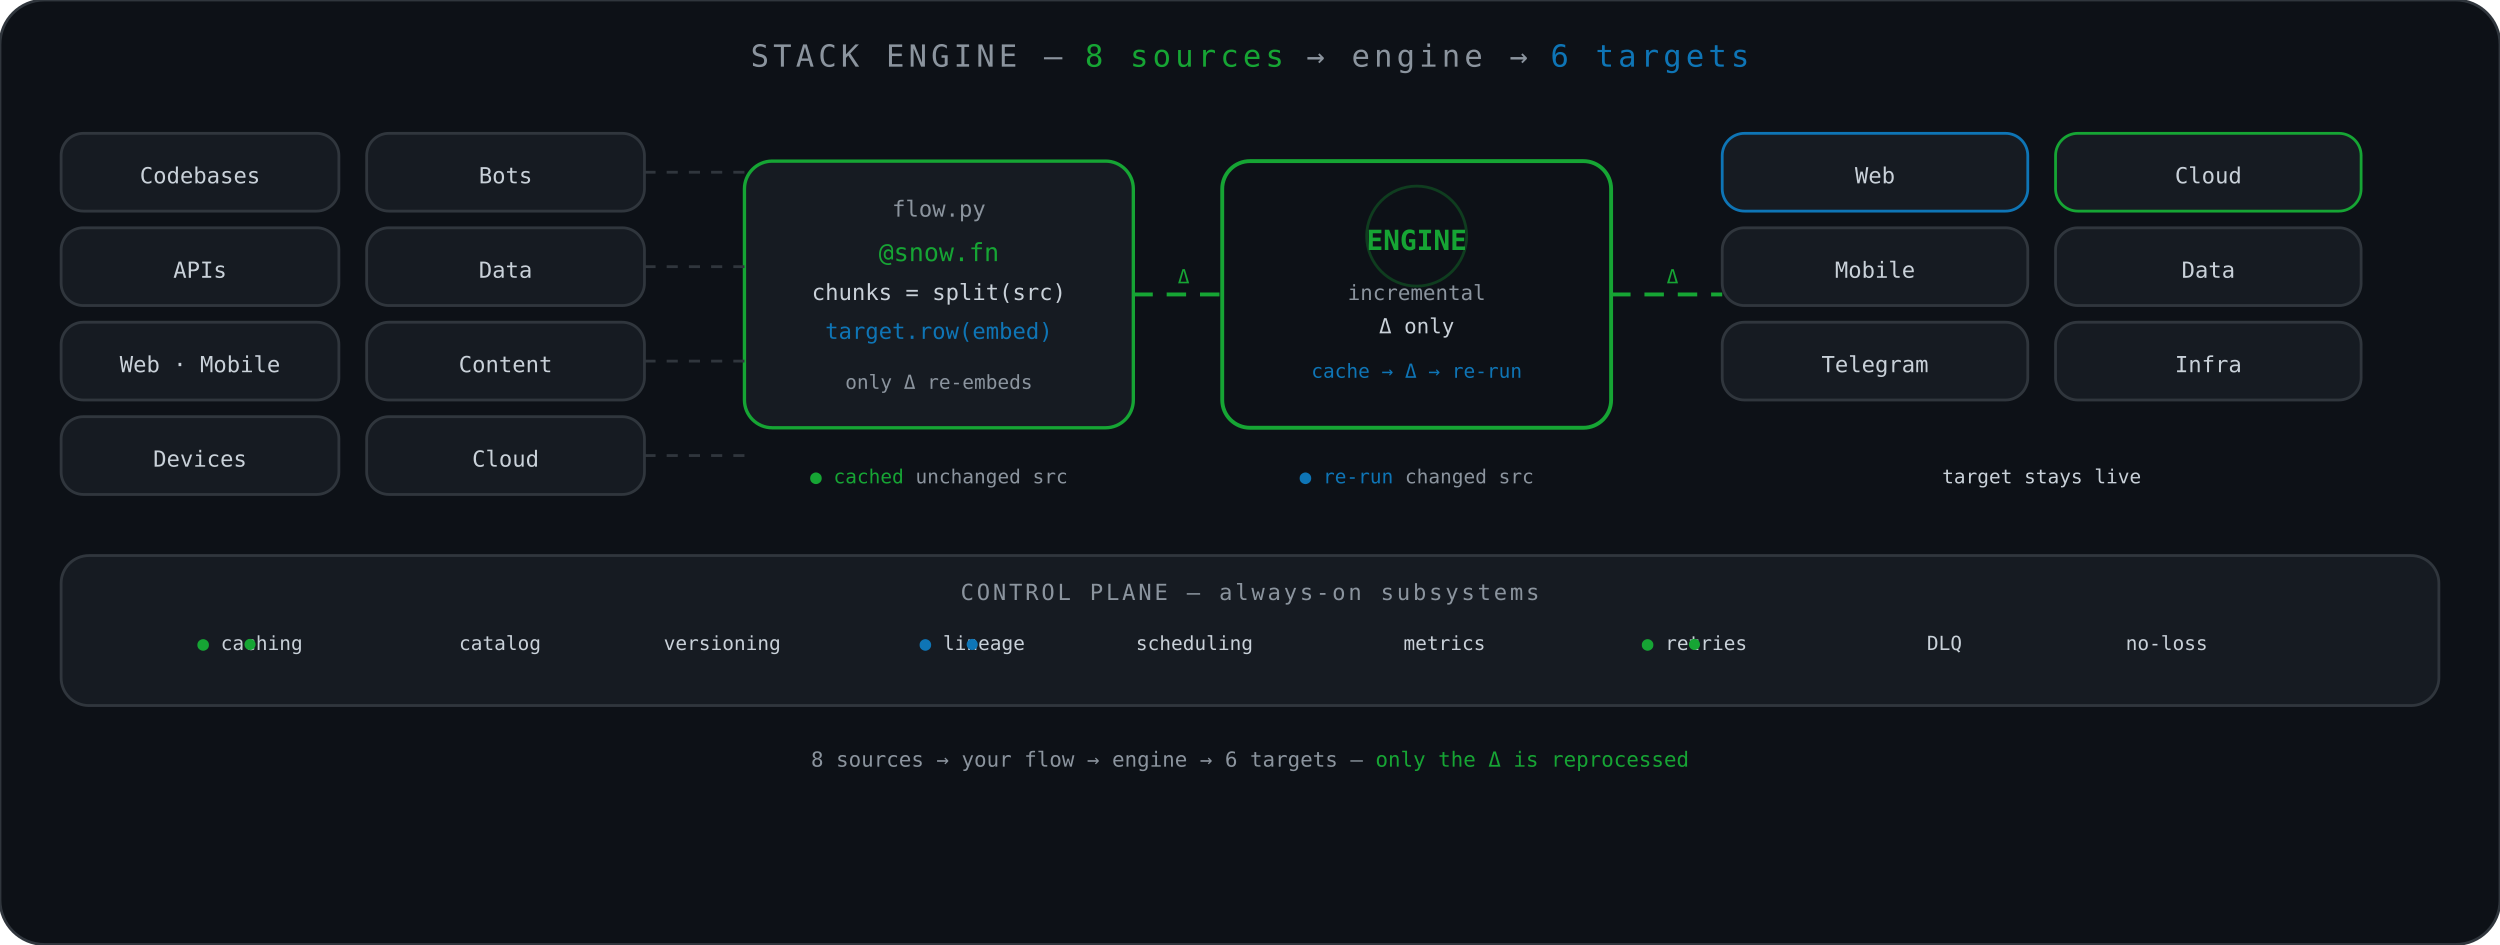
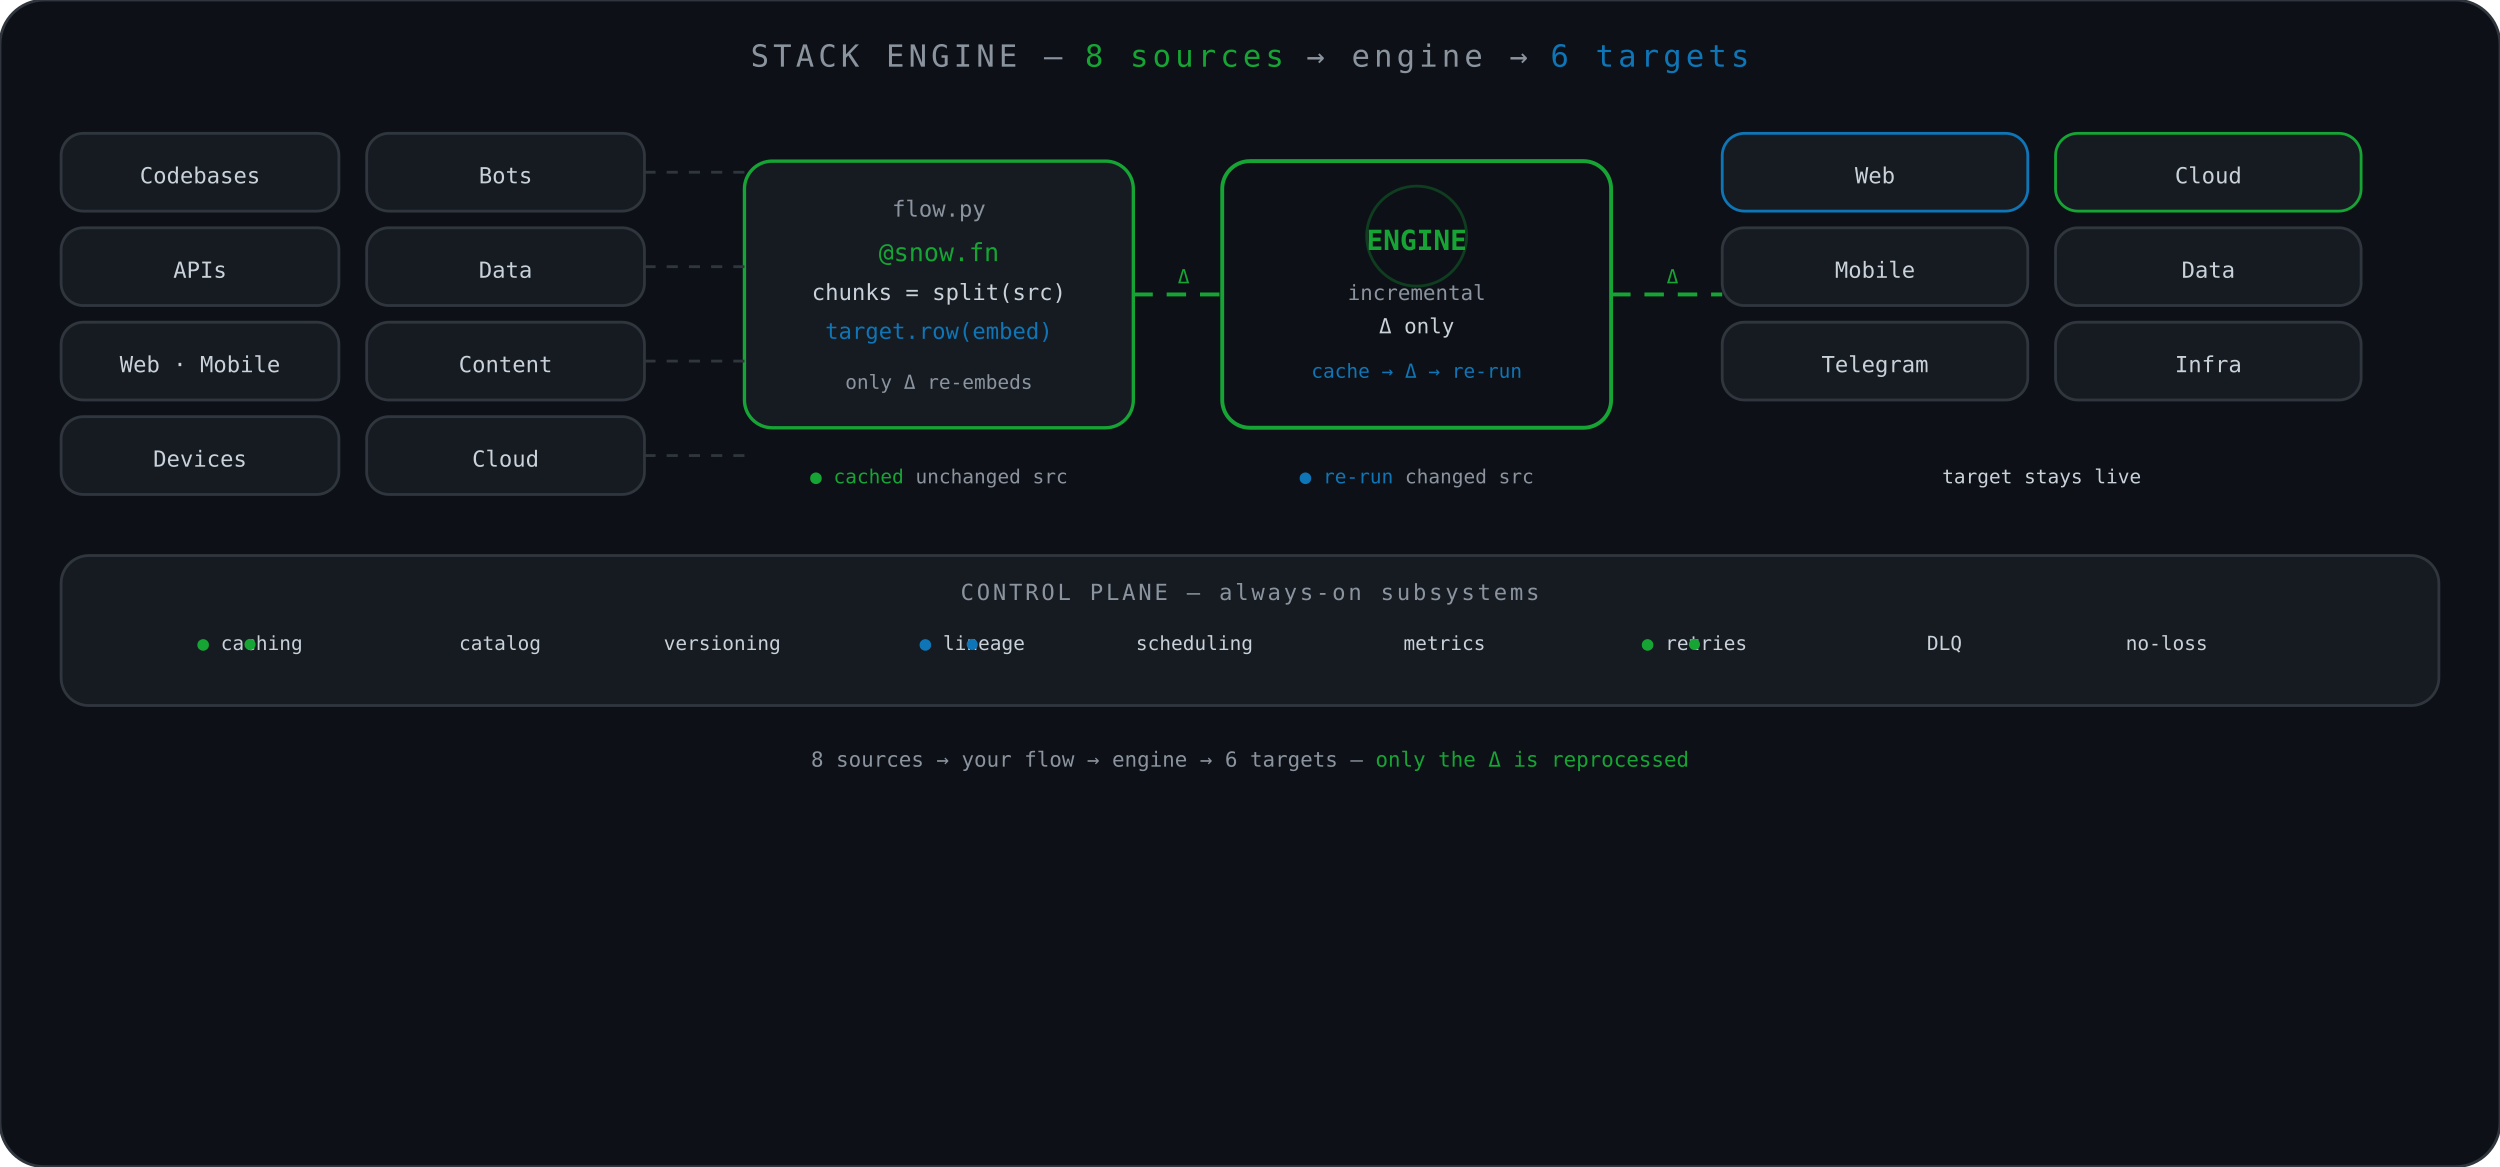
- <svg xmlns="http://www.w3.org/2000/svg" width="900" height="340" viewBox="0 0 900 340" role="img">
-   <rect width="900" height="340" rx="16" fill="#0d1117" stroke="#30363d" />
+ <svg xmlns="http://www.w3.org/2000/svg" width="900" height="420" viewBox="0 0 900 420" role="img">
+   <rect width="900" height="420" rx="16" fill="#0d1117" stroke="#30363d" />
  <text x="450" y="24" text-anchor="middle" font-family="monospace" font-size="11" letter-spacing="1.5" fill="#8b949e">STACK ENGINE — <tspan fill="#16A534">8 sources</tspan> → engine → <tspan fill="#0e75b6">6 targets</tspan>
  </text>
  <g id="sources" font-family="monospace" font-size="8" text-anchor="middle">
    <g>
      <rect x="22" y="48" width="100" height="28" rx="8" fill="#161b22" stroke="#30363d" />
      <text x="72" y="66" fill="#c9d1d9">Codebases</text>
    </g>
    <g>
      <rect x="22" y="82" width="100" height="28" rx="8" fill="#161b22" stroke="#30363d" />
      <text x="72" y="100" fill="#c9d1d9">APIs</text>
    </g>
    <g>
      <rect x="22" y="116" width="100" height="28" rx="8" fill="#161b22" stroke="#30363d" />
      <text x="72" y="134" fill="#c9d1d9">Web · Mobile</text>
    </g>
    <g>
      <rect x="22" y="150" width="100" height="28" rx="8" fill="#161b22" stroke="#30363d" />
      <text x="72" y="168" fill="#c9d1d9">Devices</text>
    </g>
    <g>
      <rect x="132" y="48" width="100" height="28" rx="8" fill="#161b22" stroke="#30363d" />
      <text x="182" y="66" fill="#c9d1d9">Bots</text>
    </g>
    <g>
      <rect x="132" y="82" width="100" height="28" rx="8" fill="#161b22" stroke="#30363d" />
      <text x="182" y="100" fill="#c9d1d9">Data</text>
    </g>
    <g>
      <rect x="132" y="116" width="100" height="28" rx="8" fill="#161b22" stroke="#30363d" />
      <text x="182" y="134" fill="#c9d1d9">Content</text>
    </g>
    <g>
      <rect x="132" y="150" width="100" height="28" rx="8" fill="#161b22" stroke="#30363d" />
      <text x="182" y="168" fill="#c9d1d9">Cloud</text>
    </g>
  </g>
  <g id="flow">
    <rect x="268" y="58" width="140" height="96" rx="10" fill="#161b22" stroke="#16A534" stroke-width="1.2" />
    <text x="338" y="78" text-anchor="middle" font-family="monospace" font-size="8" fill="#8b949e">flow.py</text>
    <text x="338" y="94" text-anchor="middle" font-family="monospace" font-size="9" fill="#16A534">@snow.fn</text>
    <text x="338" y="108" text-anchor="middle" font-family="monospace" font-size="8" fill="#c9d1d9">chunks = split(src)</text>
    <text x="338" y="122" text-anchor="middle" font-family="monospace" font-size="8" fill="#0e75b6">target.row(embed)</text>
    <text x="338" y="140" text-anchor="middle" font-family="monospace" font-size="7" fill="#8b949e">only Δ re-embeds</text>
  </g>
  <g stroke="#30363d" stroke-width="1" stroke-dasharray="4 4" fill="none">
    <path d="M232 62 H 268">
      <animate attributeName="stroke-dashoffset" values="0;8" dur="1s" repeatCount="indefinite" />
    </path>
    <path d="M232 96 H 268">
      <animate attributeName="stroke-dashoffset" values="0;8" dur="1s" begin="0.15s" repeatCount="indefinite" />
    </path>
    <path d="M232 130 H 268">
      <animate attributeName="stroke-dashoffset" values="0;8" dur="1s" begin="0.3s" repeatCount="indefinite" />
    </path>
    <path d="M232 164 H 268">
      <animate attributeName="stroke-dashoffset" values="0;8" dur="1s" begin="0.45s" repeatCount="indefinite" />
    </path>
  </g>
  <g id="engine">
    <rect x="440" y="58" width="140" height="96" rx="10" fill="#0d1117" stroke="#16A534" stroke-width="1.4" />
    <circle cx="510" cy="85" r="18" fill="none" stroke="#16A534" stroke-opacity="0.3">
      <animate attributeName="r" values="18;24;18" dur="2.2s" repeatCount="indefinite" />
      <animate attributeName="stroke-opacity" values="0.3;0.6;0.3" dur="2.2s" repeatCount="indefinite" />
    </circle>
    <text x="510" y="90" text-anchor="middle" font-family="monospace" font-size="10" font-weight="700" fill="#16A534">ENGINE</text>
    <text x="510" y="108" text-anchor="middle" font-family="monospace" font-size="7.5" fill="#8b949e">incremental</text>
    <text x="510" y="120" text-anchor="middle" font-family="monospace" font-size="7.5" fill="#c9d1d9">Δ only</text>
    <text x="510" y="136" text-anchor="middle" font-family="monospace" font-size="7" fill="#0e75b6">cache → Δ → re-run</text>
  </g>
  <g stroke="#16A534" stroke-width="1.4" fill="none" stroke-dasharray="7 5">
    <path d="M408 106 H 440">
      <animate attributeName="stroke-dashoffset" values="0;12" dur="0.9s" repeatCount="indefinite" />
    </path>
    <path d="M580 106 H 620">
      <animate attributeName="stroke-dashoffset" values="0;12" dur="0.9s" repeatCount="indefinite" />
    </path>
  </g>
  <text x="424" y="102" font-family="monospace" font-size="7" fill="#16A534">Δ</text>
  <text x="600" y="102" font-family="monospace" font-size="7" fill="#16A534">Δ</text>
  <g id="targets" font-family="monospace" font-size="8" text-anchor="middle">
    <g>
      <rect x="620" y="48" width="110" height="28" rx="8" fill="#161b22" stroke="#0e75b6" />
      <text x="675" y="66" fill="#c9d1d9">Web</text>
    </g>
    <g>
      <rect x="620" y="82" width="110" height="28" rx="8" fill="#161b22" stroke="#30363d" />
      <text x="675" y="100" fill="#c9d1d9">Mobile</text>
    </g>
    <g>
      <rect x="620" y="116" width="110" height="28" rx="8" fill="#161b22" stroke="#30363d" />
      <text x="675" y="134" fill="#c9d1d9">Telegram</text>
    </g>
    <g>
      <rect x="740" y="48" width="110" height="28" rx="8" fill="#161b22" stroke="#16A534" />
      <text x="795" y="66" fill="#c9d1d9">Cloud</text>
    </g>
    <g>
      <rect x="740" y="82" width="110" height="28" rx="8" fill="#161b22" stroke="#30363d" />
      <text x="795" y="100" fill="#c9d1d9">Data</text>
    </g>
    <g>
      <rect x="740" y="116" width="110" height="28" rx="8" fill="#161b22" stroke="#30363d" />
      <text x="795" y="134" fill="#c9d1d9">Infra</text>
    </g>
  </g>
  <g font-family="monospace" font-size="7" fill="#8b949e" text-anchor="middle">
    <text x="338" y="174" fill="#16A534">● cached <tspan fill="#8b949e">unchanged src</tspan>
    </text>
    <text x="510" y="174" fill="#0e75b6">● re-run <tspan fill="#8b949e">changed src</tspan>
    </text>
    <text x="735" y="174" fill="#c9d1d9">target stays live</text>
  </g>
  <g id="plane">
    <rect x="22" y="200" width="856" height="54" rx="10" fill="#161b22" stroke="#30363d" />
    <text x="450" y="216" text-anchor="middle" font-family="monospace" font-size="8" letter-spacing="1" fill="#8b949e">CONTROL PLANE — always-on subsystems</text>
    <g font-family="monospace" font-size="7" fill="#c9d1d9" text-anchor="middle">
      <text x="90" y="234" fill="#16A534">● <tspan fill="#c9d1d9">caching</tspan>
      </text>
      <text x="180" y="234">catalog</text>
      <text x="260" y="234">versioning</text>
      <text x="350" y="234" fill="#0e75b6">● <tspan fill="#c9d1d9">lineage</tspan>
      </text>
      <text x="430" y="234">scheduling</text>
      <text x="520" y="234">metrics</text>
      <text x="610" y="234" fill="#16A534">● <tspan fill="#c9d1d9">retries</tspan>
      </text>
      <text x="700" y="234">DLQ</text>
      <text x="780" y="234">no-loss</text>
    </g>
    <circle cx="90" cy="232" r="2" fill="#16A534">
      <animate attributeName="opacity" values="1;0.2;1" dur="1.2s" repeatCount="indefinite" />
    </circle>
    <circle cx="350" cy="232" r="2" fill="#0e75b6">
      <animate attributeName="opacity" values="1;0.2;1" dur="1.2s" begin="0.4s" repeatCount="indefinite" />
    </circle>
    <circle cx="610" cy="232" r="2" fill="#16A534">
      <animate attributeName="opacity" values="1;0.2;1" dur="1.2s" begin="0.8s" repeatCount="indefinite" />
    </circle>
  </g>
  <text x="450" y="276" text-anchor="middle" font-family="monospace" font-size="7.5" fill="#8b949e">8 sources → your flow → engine → 6 targets — <tspan fill="#16A534">only the Δ is reprocessed</tspan>
  </text>
</svg>
